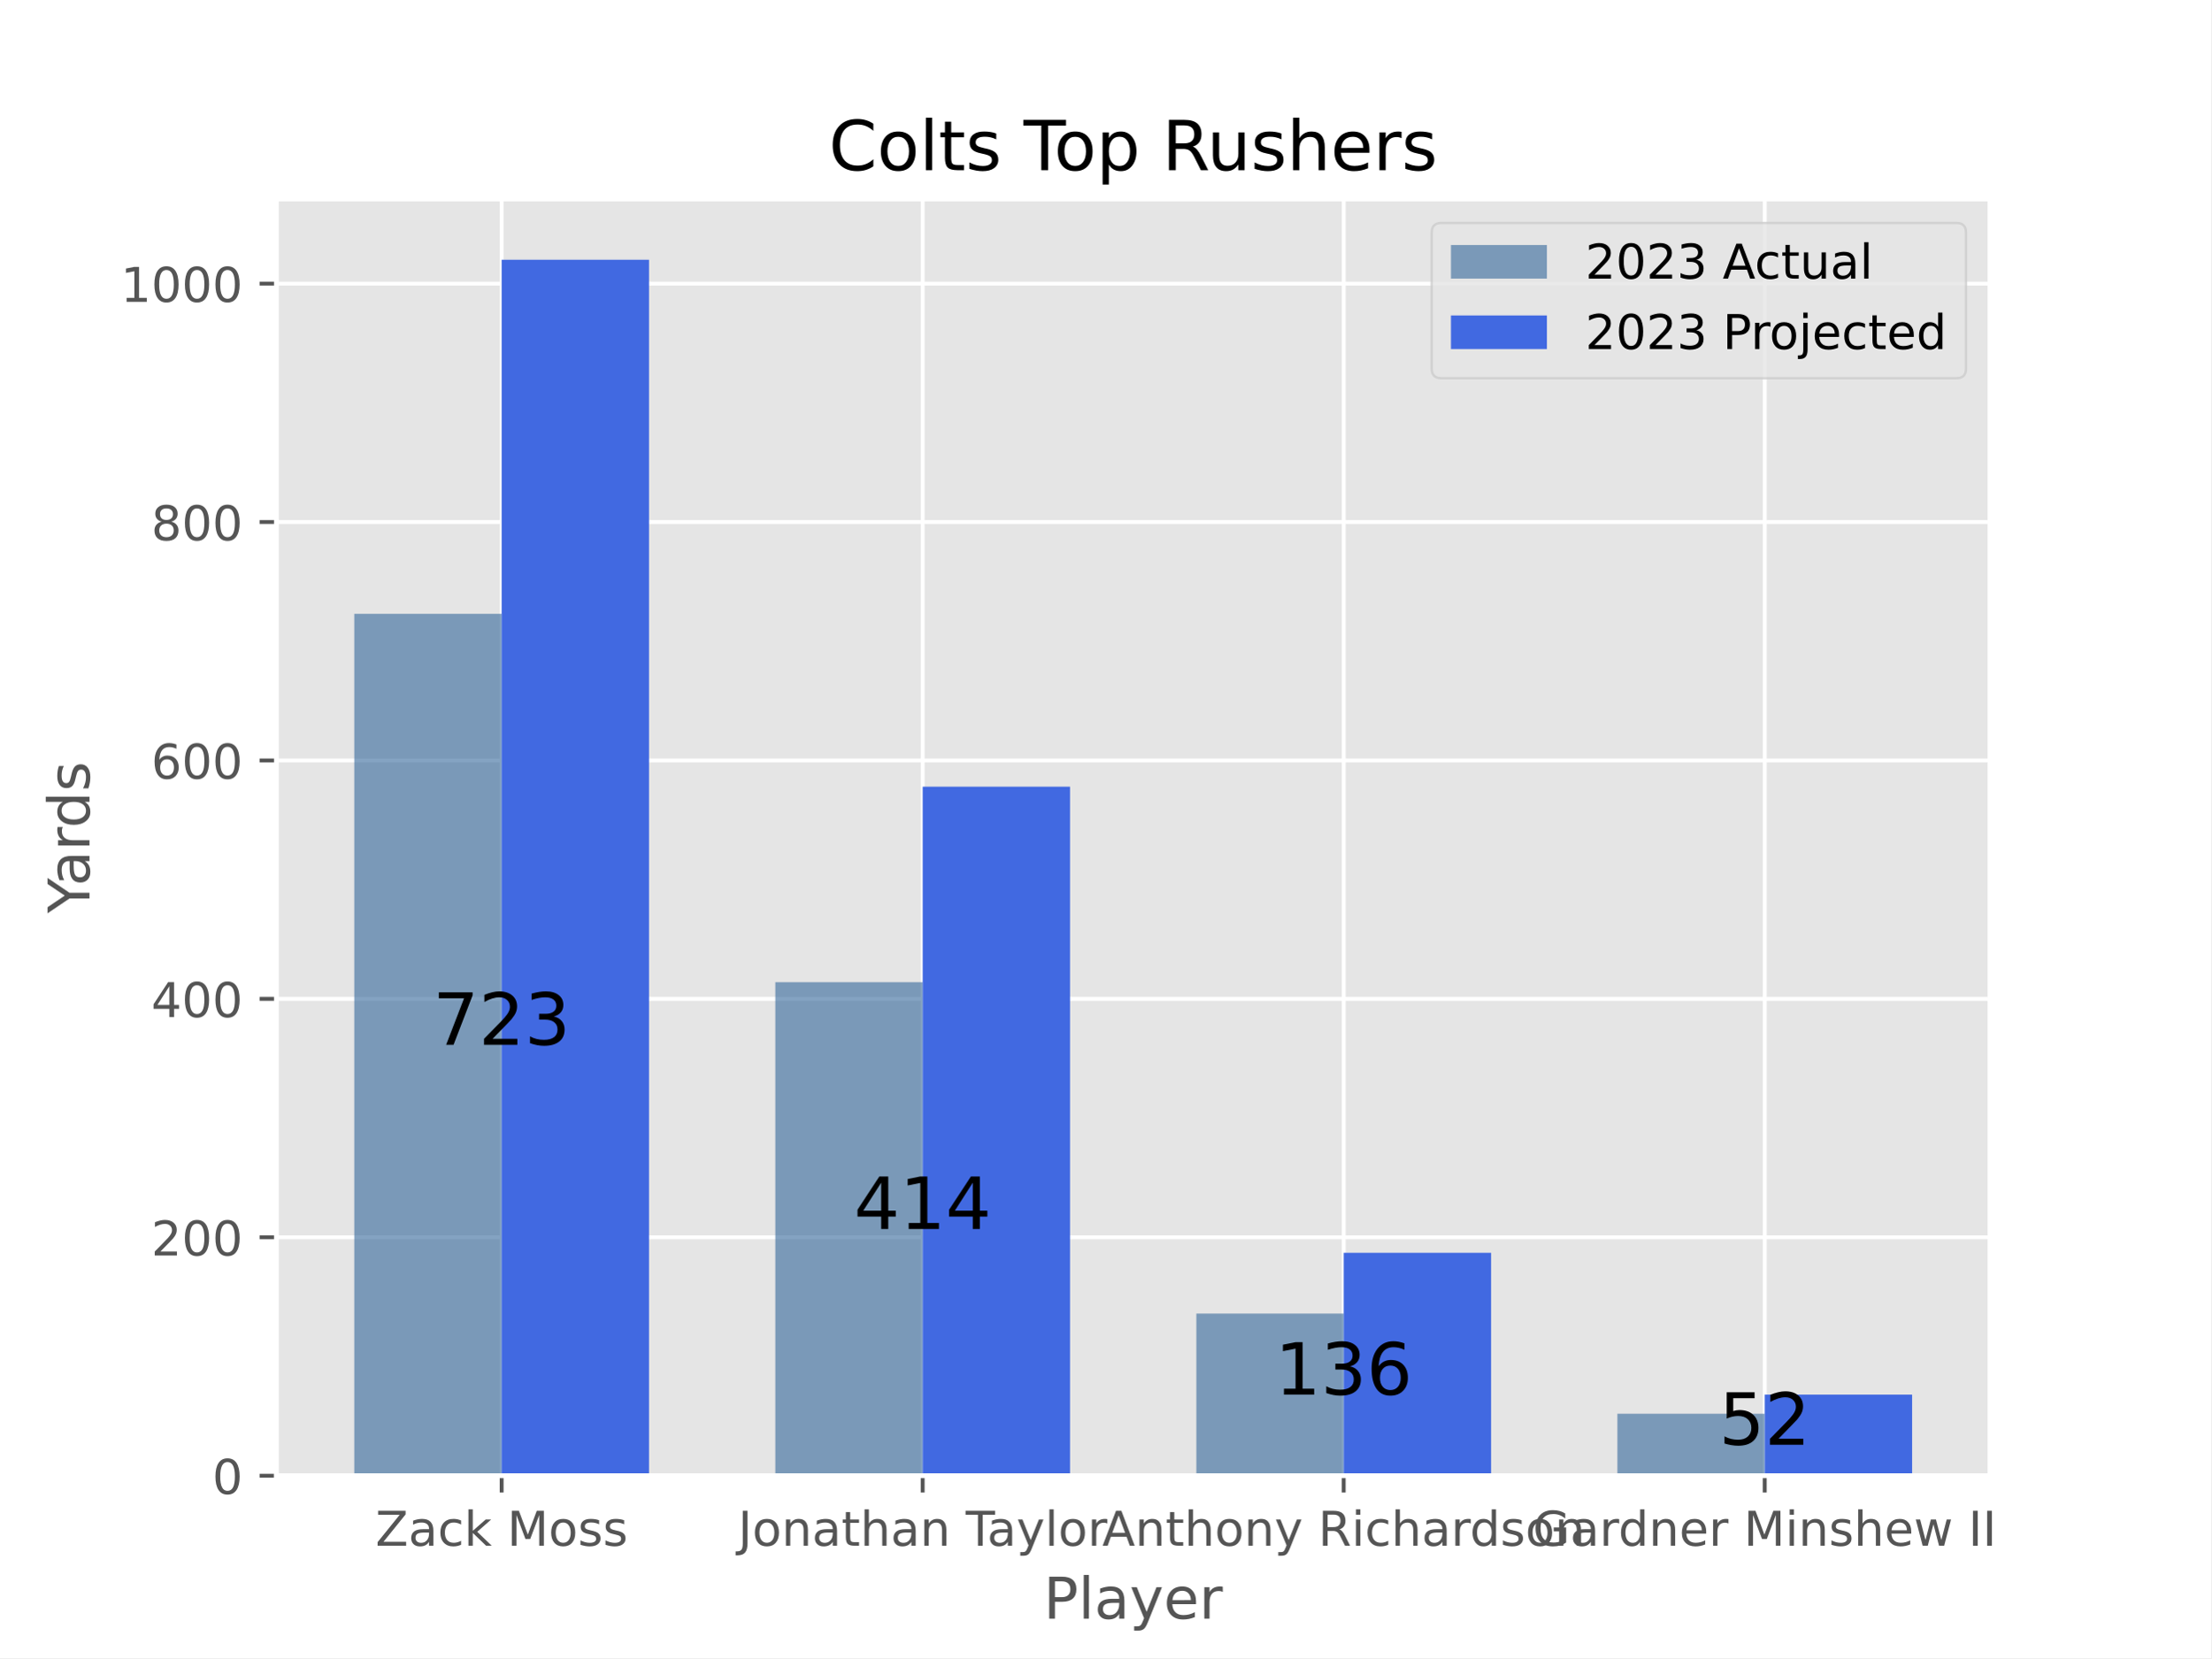
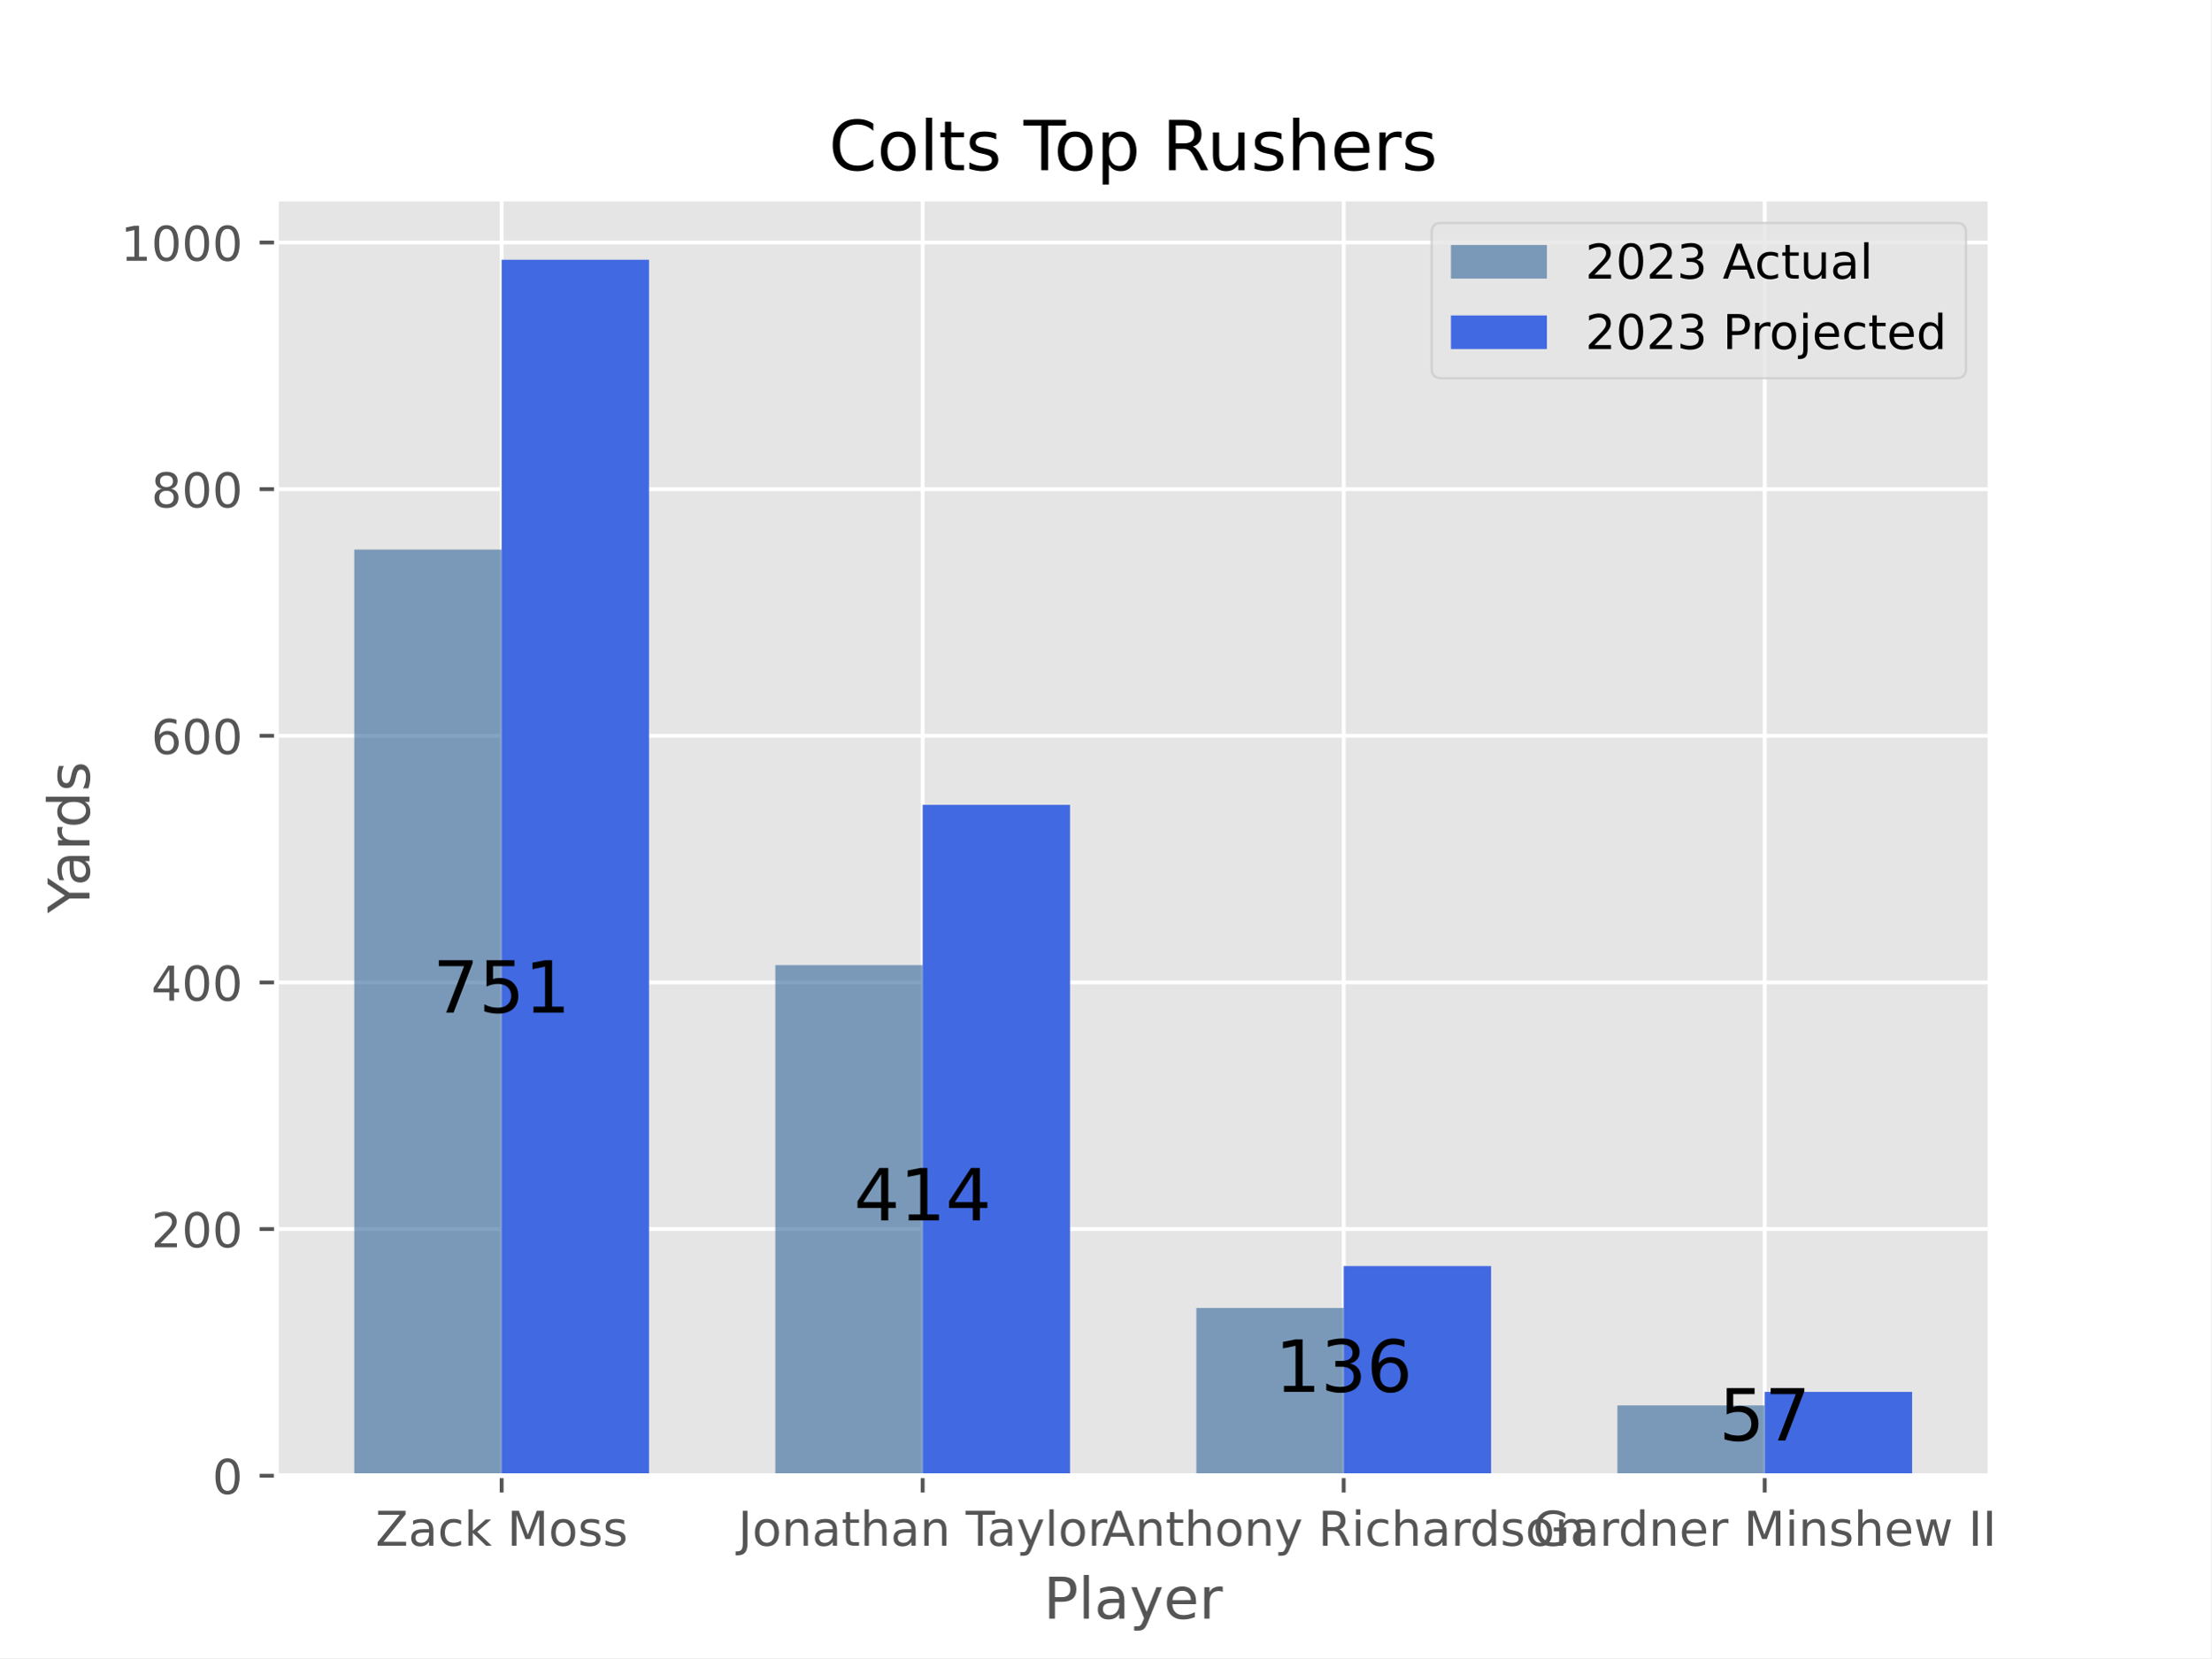
<svg xmlns="http://www.w3.org/2000/svg" xmlns:xlink="http://www.w3.org/1999/xlink" width="460.8pt" height="345.6pt" viewBox="0 0 460.8 345.6" version="1.1">
  <defs>
    <style type="text/css">*{stroke-linejoin: round; stroke-linecap: butt}</style>
  </defs>
  <g id="figure_1">
    <g id="patch_1">
      <path d="M 0 345.6  L 460.8 345.6  L 460.8 0  L 0 0  z " style="fill: #ffffff" />
    </g>
    <g id="axes_1">
      <g id="patch_2">
        <path d="M 57.6 307.584  L 414.72 307.584  L 414.72 41.472  L 57.6 41.472  z " style="fill: #e5e5e5" />
      </g>
      <g id="matplotlib.axis_1">
        <g id="xtick_1">
          <g id="line2d_1">
-             <path d="M 104.543 307.584  L 104.543 41.472  " clip-path="url(#p870a0b156d)" style="fill: none; stroke: #ffffff; stroke-width: 0.8; stroke-linecap: square" />
+             <path d="M 104.543 307.584  L 104.543 41.472  " clip-path="url(#p97c8cfe721)" style="fill: none; stroke: #ffffff; stroke-width: 0.8; stroke-linecap: square" />
          </g>
          <g id="line2d_2">
            <defs>
-               <path id="m937a2dd53e" d="M 0 0  L 0 3.5  " style="stroke: #555555; stroke-width: 0.8" />
+               <path id="m4feb26d807" d="M 0 0  L 0 3.5  " style="stroke: #555555; stroke-width: 0.8" />
            </defs>
            <g>
-               <use xlink:href="#m937a2dd53e" x="104.543" y="307.584" style="fill: #555555; stroke: #555555; stroke-width: 0.8" />
+               <use xlink:href="#m4feb26d807" x="104.543" y="307.584" style="fill: #555555; stroke: #555555; stroke-width: 0.8" />
            </g>
          </g>
          <g id="text_1">
            <g style="fill: #555555" transform="translate(78.23782 322.1824) scale(0.1 -0.1)">
              <defs>
                <path id="DejaVuSans-5a" d="M 359 4666  L 4025 4666  L 4025 4184  L 1075 531  L 4097 531  L 4097 0  L 288 0  L 288 481  L 3238 4134  L 359 4134  L 359 4666  z " transform="scale(0.015625)" />
                <path id="DejaVuSans-61" d="M 2194 1759  Q 1497 1759 1228 1600  Q 959 1441 959 1056  Q 959 750 1161 570  Q 1363 391 1709 391  Q 2188 391 2477 730  Q 2766 1069 2766 1631  L 2766 1759  L 2194 1759  z M 3341 1997  L 3341 0  L 2766 0  L 2766 531  Q 2569 213 2275 61  Q 1981 -91 1556 -91  Q 1019 -91 701 211  Q 384 513 384 1019  Q 384 1609 779 1909  Q 1175 2209 1959 2209  L 2766 2209  L 2766 2266  Q 2766 2663 2505 2880  Q 2244 3097 1772 3097  Q 1472 3097 1187 3025  Q 903 2953 641 2809  L 641 3341  Q 956 3463 1253 3523  Q 1550 3584 1831 3584  Q 2591 3584 2966 3190  Q 3341 2797 3341 1997  z " transform="scale(0.015625)" />
                <path id="DejaVuSans-63" d="M 3122 3366  L 3122 2828  Q 2878 2963 2633 3030  Q 2388 3097 2138 3097  Q 1578 3097 1268 2742  Q 959 2388 959 1747  Q 959 1106 1268 751  Q 1578 397 2138 397  Q 2388 397 2633 464  Q 2878 531 3122 666  L 3122 134  Q 2881 22 2623 -34  Q 2366 -91 2075 -91  Q 1284 -91 818 406  Q 353 903 353 1747  Q 353 2603 823 3093  Q 1294 3584 2113 3584  Q 2378 3584 2631 3529  Q 2884 3475 3122 3366  z " transform="scale(0.015625)" />
                <path id="DejaVuSans-6b" d="M 581 4863  L 1159 4863  L 1159 1991  L 2875 3500  L 3609 3500  L 1753 1863  L 3688 0  L 2938 0  L 1159 1709  L 1159 0  L 581 0  L 581 4863  z " transform="scale(0.015625)" />
                <path id="DejaVuSans-20" transform="scale(0.015625)" />
                <path id="DejaVuSans-4d" d="M 628 4666  L 1569 4666  L 2759 1491  L 3956 4666  L 4897 4666  L 4897 0  L 4281 0  L 4281 4097  L 3078 897  L 2444 897  L 1241 4097  L 1241 0  L 628 0  L 628 4666  z " transform="scale(0.015625)" />
                <path id="DejaVuSans-6f" d="M 1959 3097  Q 1497 3097 1228 2736  Q 959 2375 959 1747  Q 959 1119 1226 758  Q 1494 397 1959 397  Q 2419 397 2687 759  Q 2956 1122 2956 1747  Q 2956 2369 2687 2733  Q 2419 3097 1959 3097  z M 1959 3584  Q 2709 3584 3137 3096  Q 3566 2609 3566 1747  Q 3566 888 3137 398  Q 2709 -91 1959 -91  Q 1206 -91 779 398  Q 353 888 353 1747  Q 353 2609 779 3096  Q 1206 3584 1959 3584  z " transform="scale(0.015625)" />
                <path id="DejaVuSans-73" d="M 2834 3397  L 2834 2853  Q 2591 2978 2328 3040  Q 2066 3103 1784 3103  Q 1356 3103 1142 2972  Q 928 2841 928 2578  Q 928 2378 1081 2264  Q 1234 2150 1697 2047  L 1894 2003  Q 2506 1872 2764 1633  Q 3022 1394 3022 966  Q 3022 478 2636 193  Q 2250 -91 1575 -91  Q 1294 -91 989 -36  Q 684 19 347 128  L 347 722  Q 666 556 975 473  Q 1284 391 1588 391  Q 1994 391 2212 530  Q 2431 669 2431 922  Q 2431 1156 2273 1281  Q 2116 1406 1581 1522  L 1381 1569  Q 847 1681 609 1914  Q 372 2147 372 2553  Q 372 3047 722 3315  Q 1072 3584 1716 3584  Q 2034 3584 2315 3537  Q 2597 3491 2834 3397  z " transform="scale(0.015625)" />
              </defs>
              <use xlink:href="#DejaVuSans-5a" />
              <use xlink:href="#DejaVuSans-61" x="68.506" />
              <use xlink:href="#DejaVuSans-63" x="129.785" />
              <use xlink:href="#DejaVuSans-6b" x="184.766" />
              <use xlink:href="#DejaVuSans-20" x="242.676" />
              <use xlink:href="#DejaVuSans-4d" x="274.463" />
              <use xlink:href="#DejaVuSans-6f" x="360.742" />
              <use xlink:href="#DejaVuSans-73" x="421.924" />
              <use xlink:href="#DejaVuSans-73" x="474.023" />
            </g>
          </g>
        </g>
        <g id="xtick_2">
          <g id="line2d_3">
-             <path d="M 192.288 307.584  L 192.288 41.472  " clip-path="url(#p870a0b156d)" style="fill: none; stroke: #ffffff; stroke-width: 0.8; stroke-linecap: square" />
+             <path d="M 192.288 307.584  L 192.288 41.472  " clip-path="url(#p97c8cfe721)" style="fill: none; stroke: #ffffff; stroke-width: 0.8; stroke-linecap: square" />
          </g>
          <g id="line2d_4">
            <g>
-               <use xlink:href="#m937a2dd53e" x="192.288" y="307.584" style="fill: #555555; stroke: #555555; stroke-width: 0.8" />
+               <use xlink:href="#m4feb26d807" x="192.288" y="307.584" style="fill: #555555; stroke: #555555; stroke-width: 0.8" />
            </g>
          </g>
          <g id="text_2">
            <g style="fill: #555555" transform="translate(153.8135 322.1824) scale(0.1 -0.1)">
              <defs>
                <path id="DejaVuSans-4a" d="M 628 4666  L 1259 4666  L 1259 325  Q 1259 -519 939 -900  Q 619 -1281 -91 -1281  L -331 -1281  L -331 -750  L -134 -750  Q 284 -750 456 -515  Q 628 -281 628 325  L 628 4666  z " transform="scale(0.015625)" />
                <path id="DejaVuSans-6e" d="M 3513 2113  L 3513 0  L 2938 0  L 2938 2094  Q 2938 2591 2744 2837  Q 2550 3084 2163 3084  Q 1697 3084 1428 2787  Q 1159 2491 1159 1978  L 1159 0  L 581 0  L 581 3500  L 1159 3500  L 1159 2956  Q 1366 3272 1645 3428  Q 1925 3584 2291 3584  Q 2894 3584 3203 3211  Q 3513 2838 3513 2113  z " transform="scale(0.015625)" />
                <path id="DejaVuSans-74" d="M 1172 4494  L 1172 3500  L 2356 3500  L 2356 3053  L 1172 3053  L 1172 1153  Q 1172 725 1289 603  Q 1406 481 1766 481  L 2356 481  L 2356 0  L 1766 0  Q 1100 0 847 248  Q 594 497 594 1153  L 594 3053  L 172 3053  L 172 3500  L 594 3500  L 594 4494  L 1172 4494  z " transform="scale(0.015625)" />
                <path id="DejaVuSans-68" d="M 3513 2113  L 3513 0  L 2938 0  L 2938 2094  Q 2938 2591 2744 2837  Q 2550 3084 2163 3084  Q 1697 3084 1428 2787  Q 1159 2491 1159 1978  L 1159 0  L 581 0  L 581 4863  L 1159 4863  L 1159 2956  Q 1366 3272 1645 3428  Q 1925 3584 2291 3584  Q 2894 3584 3203 3211  Q 3513 2838 3513 2113  z " transform="scale(0.015625)" />
                <path id="DejaVuSans-54" d="M -19 4666  L 3928 4666  L 3928 4134  L 2272 4134  L 2272 0  L 1638 0  L 1638 4134  L -19 4134  L -19 4666  z " transform="scale(0.015625)" />
                <path id="DejaVuSans-79" d="M 2059 -325  Q 1816 -950 1584 -1140  Q 1353 -1331 966 -1331  L 506 -1331  L 506 -850  L 844 -850  Q 1081 -850 1212 -737  Q 1344 -625 1503 -206  L 1606 56  L 191 3500  L 800 3500  L 1894 763  L 2988 3500  L 3597 3500  L 2059 -325  z " transform="scale(0.015625)" />
                <path id="DejaVuSans-6c" d="M 603 4863  L 1178 4863  L 1178 0  L 603 0  L 603 4863  z " transform="scale(0.015625)" />
                <path id="DejaVuSans-72" d="M 2631 2963  Q 2534 3019 2420 3045  Q 2306 3072 2169 3072  Q 1681 3072 1420 2755  Q 1159 2438 1159 1844  L 1159 0  L 581 0  L 581 3500  L 1159 3500  L 1159 2956  Q 1341 3275 1631 3429  Q 1922 3584 2338 3584  Q 2397 3584 2469 3576  Q 2541 3569 2628 3553  L 2631 2963  z " transform="scale(0.015625)" />
              </defs>
              <use xlink:href="#DejaVuSans-4a" />
              <use xlink:href="#DejaVuSans-6f" x="29.492" />
              <use xlink:href="#DejaVuSans-6e" x="90.674" />
              <use xlink:href="#DejaVuSans-61" x="154.053" />
              <use xlink:href="#DejaVuSans-74" x="215.332" />
              <use xlink:href="#DejaVuSans-68" x="254.541" />
              <use xlink:href="#DejaVuSans-61" x="317.92" />
              <use xlink:href="#DejaVuSans-6e" x="379.199" />
              <use xlink:href="#DejaVuSans-20" x="442.578" />
              <use xlink:href="#DejaVuSans-54" x="474.365" />
              <use xlink:href="#DejaVuSans-61" x="518.949" />
              <use xlink:href="#DejaVuSans-79" x="580.229" />
              <use xlink:href="#DejaVuSans-6c" x="639.408" />
              <use xlink:href="#DejaVuSans-6f" x="667.191" />
              <use xlink:href="#DejaVuSans-72" x="728.373" />
            </g>
          </g>
        </g>
        <g id="xtick_3">
          <g id="line2d_5">
-             <path d="M 280.032 307.584  L 280.032 41.472  " clip-path="url(#p870a0b156d)" style="fill: none; stroke: #ffffff; stroke-width: 0.8; stroke-linecap: square" />
+             <path d="M 280.032 307.584  L 280.032 41.472  " clip-path="url(#p97c8cfe721)" style="fill: none; stroke: #ffffff; stroke-width: 0.8; stroke-linecap: square" />
          </g>
          <g id="line2d_6">
            <g>
-               <use xlink:href="#m937a2dd53e" x="280.032" y="307.584" style="fill: #555555; stroke: #555555; stroke-width: 0.8" />
+               <use xlink:href="#m4feb26d807" x="280.032" y="307.584" style="fill: #555555; stroke: #555555; stroke-width: 0.8" />
            </g>
          </g>
          <g id="text_3">
            <g style="fill: #555555" transform="translate(229.7174 322.1824) scale(0.1 -0.1)">
              <defs>
                <path id="DejaVuSans-41" d="M 2188 4044  L 1331 1722  L 3047 1722  L 2188 4044  z M 1831 4666  L 2547 4666  L 4325 0  L 3669 0  L 3244 1197  L 1141 1197  L 716 0  L 50 0  L 1831 4666  z " transform="scale(0.015625)" />
                <path id="DejaVuSans-52" d="M 2841 2188  Q 3044 2119 3236 1894  Q 3428 1669 3622 1275  L 4263 0  L 3584 0  L 2988 1197  Q 2756 1666 2539 1819  Q 2322 1972 1947 1972  L 1259 1972  L 1259 0  L 628 0  L 628 4666  L 2053 4666  Q 2853 4666 3247 4331  Q 3641 3997 3641 3322  Q 3641 2881 3436 2590  Q 3231 2300 2841 2188  z M 1259 4147  L 1259 2491  L 2053 2491  Q 2509 2491 2742 2702  Q 2975 2913 2975 3322  Q 2975 3731 2742 3939  Q 2509 4147 2053 4147  L 1259 4147  z " transform="scale(0.015625)" />
                <path id="DejaVuSans-69" d="M 603 3500  L 1178 3500  L 1178 0  L 603 0  L 603 3500  z M 603 4863  L 1178 4863  L 1178 4134  L 603 4134  L 603 4863  z " transform="scale(0.015625)" />
                <path id="DejaVuSans-64" d="M 2906 2969  L 2906 4863  L 3481 4863  L 3481 0  L 2906 0  L 2906 525  Q 2725 213 2448 61  Q 2172 -91 1784 -91  Q 1150 -91 751 415  Q 353 922 353 1747  Q 353 2572 751 3078  Q 1150 3584 1784 3584  Q 2172 3584 2448 3432  Q 2725 3281 2906 2969  z M 947 1747  Q 947 1113 1208 752  Q 1469 391 1925 391  Q 2381 391 2643 752  Q 2906 1113 2906 1747  Q 2906 2381 2643 2742  Q 2381 3103 1925 3103  Q 1469 3103 1208 2742  Q 947 2381 947 1747  z " transform="scale(0.015625)" />
              </defs>
              <use xlink:href="#DejaVuSans-41" />
              <use xlink:href="#DejaVuSans-6e" x="68.408" />
              <use xlink:href="#DejaVuSans-74" x="131.787" />
              <use xlink:href="#DejaVuSans-68" x="170.996" />
              <use xlink:href="#DejaVuSans-6f" x="234.375" />
              <use xlink:href="#DejaVuSans-6e" x="295.557" />
              <use xlink:href="#DejaVuSans-79" x="358.936" />
              <use xlink:href="#DejaVuSans-20" x="418.115" />
              <use xlink:href="#DejaVuSans-52" x="449.902" />
              <use xlink:href="#DejaVuSans-69" x="519.385" />
              <use xlink:href="#DejaVuSans-63" x="547.168" />
              <use xlink:href="#DejaVuSans-68" x="602.148" />
              <use xlink:href="#DejaVuSans-61" x="665.527" />
              <use xlink:href="#DejaVuSans-72" x="726.807" />
              <use xlink:href="#DejaVuSans-64" x="766.17" />
              <use xlink:href="#DejaVuSans-73" x="829.646" />
              <use xlink:href="#DejaVuSans-6f" x="881.746" />
              <use xlink:href="#DejaVuSans-6e" x="942.928" />
            </g>
          </g>
        </g>
        <g id="xtick_4">
          <g id="line2d_7">
-             <path d="M 367.777 307.584  L 367.777 41.472  " clip-path="url(#p870a0b156d)" style="fill: none; stroke: #ffffff; stroke-width: 0.8; stroke-linecap: square" />
+             <path d="M 367.777 307.584  L 367.777 41.472  " clip-path="url(#p97c8cfe721)" style="fill: none; stroke: #ffffff; stroke-width: 0.8; stroke-linecap: square" />
          </g>
          <g id="line2d_8">
            <g>
-               <use xlink:href="#m937a2dd53e" x="367.777" y="307.584" style="fill: #555555; stroke: #555555; stroke-width: 0.8" />
+               <use xlink:href="#m4feb26d807" x="367.777" y="307.584" style="fill: #555555; stroke: #555555; stroke-width: 0.8" />
            </g>
          </g>
          <g id="text_4">
            <g style="fill: #555555" transform="translate(319.4564 322.1824) scale(0.1 -0.1)">
              <defs>
                <path id="DejaVuSans-47" d="M 3809 666  L 3809 1919  L 2778 1919  L 2778 2438  L 4434 2438  L 4434 434  Q 4069 175 3628 42  Q 3188 -91 2688 -91  Q 1594 -91 976 548  Q 359 1188 359 2328  Q 359 3472 976 4111  Q 1594 4750 2688 4750  Q 3144 4750 3555 4637  Q 3966 4525 4313 4306  L 4313 3634  Q 3963 3931 3569 4081  Q 3175 4231 2741 4231  Q 1884 4231 1454 3753  Q 1025 3275 1025 2328  Q 1025 1384 1454 906  Q 1884 428 2741 428  Q 3075 428 3337 486  Q 3600 544 3809 666  z " transform="scale(0.015625)" />
                <path id="DejaVuSans-65" d="M 3597 1894  L 3597 1613  L 953 1613  Q 991 1019 1311 708  Q 1631 397 2203 397  Q 2534 397 2845 478  Q 3156 559 3463 722  L 3463 178  Q 3153 47 2828 -22  Q 2503 -91 2169 -91  Q 1331 -91 842 396  Q 353 884 353 1716  Q 353 2575 817 3079  Q 1281 3584 2069 3584  Q 2775 3584 3186 3129  Q 3597 2675 3597 1894  z M 3022 2063  Q 3016 2534 2758 2815  Q 2500 3097 2075 3097  Q 1594 3097 1305 2825  Q 1016 2553 972 2059  L 3022 2063  z " transform="scale(0.015625)" />
                <path id="DejaVuSans-77" d="M 269 3500  L 844 3500  L 1563 769  L 2278 3500  L 2956 3500  L 3675 769  L 4391 3500  L 4966 3500  L 4050 0  L 3372 0  L 2619 2869  L 1863 0  L 1184 0  L 269 3500  z " transform="scale(0.015625)" />
                <path id="DejaVuSans-49" d="M 628 4666  L 1259 4666  L 1259 0  L 628 0  L 628 4666  z " transform="scale(0.015625)" />
              </defs>
              <use xlink:href="#DejaVuSans-47" />
              <use xlink:href="#DejaVuSans-61" x="77.49" />
              <use xlink:href="#DejaVuSans-72" x="138.77" />
              <use xlink:href="#DejaVuSans-64" x="178.133" />
              <use xlink:href="#DejaVuSans-6e" x="241.609" />
              <use xlink:href="#DejaVuSans-65" x="304.988" />
              <use xlink:href="#DejaVuSans-72" x="366.512" />
              <use xlink:href="#DejaVuSans-20" x="407.625" />
              <use xlink:href="#DejaVuSans-4d" x="439.412" />
              <use xlink:href="#DejaVuSans-69" x="525.691" />
              <use xlink:href="#DejaVuSans-6e" x="553.475" />
              <use xlink:href="#DejaVuSans-73" x="616.854" />
              <use xlink:href="#DejaVuSans-68" x="668.953" />
              <use xlink:href="#DejaVuSans-65" x="732.332" />
              <use xlink:href="#DejaVuSans-77" x="793.855" />
              <use xlink:href="#DejaVuSans-20" x="875.643" />
              <use xlink:href="#DejaVuSans-49" x="907.43" />
              <use xlink:href="#DejaVuSans-49" x="936.922" />
            </g>
          </g>
        </g>
        <g id="text_5">
          <g style="fill: #555555" transform="translate(217.4888 337.3802) scale(0.12 -0.12)">
            <defs>
              <path id="DejaVuSans-50" d="M 1259 4147  L 1259 2394  L 2053 2394  Q 2494 2394 2734 2622  Q 2975 2850 2975 3272  Q 2975 3691 2734 3919  Q 2494 4147 2053 4147  L 1259 4147  z M 628 4666  L 2053 4666  Q 2838 4666 3239 4311  Q 3641 3956 3641 3272  Q 3641 2581 3239 2228  Q 2838 1875 2053 1875  L 1259 1875  L 1259 0  L 628 0  L 628 4666  z " transform="scale(0.015625)" />
            </defs>
            <use xlink:href="#DejaVuSans-50" />
            <use xlink:href="#DejaVuSans-6c" x="60.303" />
            <use xlink:href="#DejaVuSans-61" x="88.086" />
            <use xlink:href="#DejaVuSans-79" x="149.365" />
            <use xlink:href="#DejaVuSans-65" x="208.545" />
            <use xlink:href="#DejaVuSans-72" x="270.068" />
          </g>
        </g>
      </g>
      <g id="matplotlib.axis_2">
        <g id="ytick_1">
          <g id="line2d_9">
-             <path d="M 57.6 307.584  L 414.72 307.584  " clip-path="url(#p870a0b156d)" style="fill: none; stroke: #ffffff; stroke-width: 0.8; stroke-linecap: square" />
+             <path d="M 57.6 307.584  L 414.72 307.584  " clip-path="url(#p97c8cfe721)" style="fill: none; stroke: #ffffff; stroke-width: 0.8; stroke-linecap: square" />
          </g>
          <g id="line2d_10">
            <defs>
-               <path id="m3a9913c059" d="M 0 0  L -3.5 0  " style="stroke: #555555; stroke-width: 0.8" />
+               <path id="m225b120b59" d="M 0 0  L -3.5 0  " style="stroke: #555555; stroke-width: 0.8" />
            </defs>
            <g>
-               <use xlink:href="#m3a9913c059" x="57.6" y="307.584" style="fill: #555555; stroke: #555555; stroke-width: 0.8" />
+               <use xlink:href="#m225b120b59" x="57.6" y="307.584" style="fill: #555555; stroke: #555555; stroke-width: 0.8" />
            </g>
          </g>
          <g id="text_6">
            <g style="fill: #555555" transform="translate(44.2375 311.3832) scale(0.1 -0.1)">
              <defs>
                <path id="DejaVuSans-30" d="M 2034 4250  Q 1547 4250 1301 3770  Q 1056 3291 1056 2328  Q 1056 1369 1301 889  Q 1547 409 2034 409  Q 2525 409 2770 889  Q 3016 1369 3016 2328  Q 3016 3291 2770 3770  Q 2525 4250 2034 4250  z M 2034 4750  Q 2819 4750 3233 4129  Q 3647 3509 3647 2328  Q 3647 1150 3233 529  Q 2819 -91 2034 -91  Q 1250 -91 836 529  Q 422 1150 422 2328  Q 422 3509 836 4129  Q 1250 4750 2034 4750  z " transform="scale(0.015625)" />
              </defs>
              <use xlink:href="#DejaVuSans-30" />
            </g>
          </g>
        </g>
        <g id="ytick_2">
          <g id="line2d_11">
-             <path d="M 57.6 257.89  L 414.72 257.89  " clip-path="url(#p870a0b156d)" style="fill: none; stroke: #ffffff; stroke-width: 0.8; stroke-linecap: square" />
+             <path d="M 57.6 256.176  L 414.72 256.176  " clip-path="url(#p97c8cfe721)" style="fill: none; stroke: #ffffff; stroke-width: 0.8; stroke-linecap: square" />
          </g>
          <g id="line2d_12">
            <g>
-               <use xlink:href="#m3a9913c059" x="57.6" y="257.89" style="fill: #555555; stroke: #555555; stroke-width: 0.8" />
+               <use xlink:href="#m225b120b59" x="57.6" y="256.176" style="fill: #555555; stroke: #555555; stroke-width: 0.8" />
            </g>
          </g>
          <g id="text_7">
-             <g style="fill: #555555" transform="translate(31.5125 261.6891) scale(0.1 -0.1)">
+             <g style="fill: #555555" transform="translate(31.5125 259.9755) scale(0.1 -0.1)">
              <defs>
                <path id="DejaVuSans-32" d="M 1228 531  L 3431 531  L 3431 0  L 469 0  L 469 531  Q 828 903 1448 1529  Q 2069 2156 2228 2338  Q 2531 2678 2651 2914  Q 2772 3150 2772 3378  Q 2772 3750 2511 3984  Q 2250 4219 1831 4219  Q 1534 4219 1204 4116  Q 875 4013 500 3803  L 500 4441  Q 881 4594 1212 4672  Q 1544 4750 1819 4750  Q 2544 4750 2975 4387  Q 3406 4025 3406 3419  Q 3406 3131 3298 2873  Q 3191 2616 2906 2266  Q 2828 2175 2409 1742  Q 1991 1309 1228 531  z " transform="scale(0.015625)" />
              </defs>
              <use xlink:href="#DejaVuSans-32" />
              <use xlink:href="#DejaVuSans-30" x="63.623" />
              <use xlink:href="#DejaVuSans-30" x="127.246" />
            </g>
          </g>
        </g>
        <g id="ytick_3">
          <g id="line2d_13">
-             <path d="M 57.6 208.196  L 414.72 208.196  " clip-path="url(#p870a0b156d)" style="fill: none; stroke: #ffffff; stroke-width: 0.8; stroke-linecap: square" />
+             <path d="M 57.6 204.769  L 414.72 204.769  " clip-path="url(#p97c8cfe721)" style="fill: none; stroke: #ffffff; stroke-width: 0.8; stroke-linecap: square" />
          </g>
          <g id="line2d_14">
            <g>
-               <use xlink:href="#m3a9913c059" x="57.6" y="208.196" style="fill: #555555; stroke: #555555; stroke-width: 0.8" />
+               <use xlink:href="#m225b120b59" x="57.6" y="204.769" style="fill: #555555; stroke: #555555; stroke-width: 0.8" />
            </g>
          </g>
          <g id="text_8">
-             <g style="fill: #555555" transform="translate(31.5125 211.995) scale(0.1 -0.1)">
+             <g style="fill: #555555" transform="translate(31.5125 208.5678) scale(0.1 -0.1)">
              <defs>
                <path id="DejaVuSans-34" d="M 2419 4116  L 825 1625  L 2419 1625  L 2419 4116  z M 2253 4666  L 3047 4666  L 3047 1625  L 3713 1625  L 3713 1100  L 3047 1100  L 3047 0  L 2419 0  L 2419 1100  L 313 1100  L 313 1709  L 2253 4666  z " transform="scale(0.015625)" />
              </defs>
              <use xlink:href="#DejaVuSans-34" />
              <use xlink:href="#DejaVuSans-30" x="63.623" />
              <use xlink:href="#DejaVuSans-30" x="127.246" />
            </g>
          </g>
        </g>
        <g id="ytick_4">
          <g id="line2d_15">
-             <path d="M 57.6 158.502  L 414.72 158.502  " clip-path="url(#p870a0b156d)" style="fill: none; stroke: #ffffff; stroke-width: 0.8; stroke-linecap: square" />
+             <path d="M 57.6 153.361  L 414.72 153.361  " clip-path="url(#p97c8cfe721)" style="fill: none; stroke: #ffffff; stroke-width: 0.8; stroke-linecap: square" />
          </g>
          <g id="line2d_16">
            <g>
-               <use xlink:href="#m3a9913c059" x="57.6" y="158.502" style="fill: #555555; stroke: #555555; stroke-width: 0.8" />
+               <use xlink:href="#m225b120b59" x="57.6" y="153.361" style="fill: #555555; stroke: #555555; stroke-width: 0.8" />
            </g>
          </g>
          <g id="text_9">
-             <g style="fill: #555555" transform="translate(31.5125 162.3009) scale(0.1 -0.1)">
+             <g style="fill: #555555" transform="translate(31.5125 157.1601) scale(0.1 -0.1)">
              <defs>
                <path id="DejaVuSans-36" d="M 2113 2584  Q 1688 2584 1439 2293  Q 1191 2003 1191 1497  Q 1191 994 1439 701  Q 1688 409 2113 409  Q 2538 409 2786 701  Q 3034 994 3034 1497  Q 3034 2003 2786 2293  Q 2538 2584 2113 2584  z M 3366 4563  L 3366 3988  Q 3128 4100 2886 4159  Q 2644 4219 2406 4219  Q 1781 4219 1451 3797  Q 1122 3375 1075 2522  Q 1259 2794 1537 2939  Q 1816 3084 2150 3084  Q 2853 3084 3261 2657  Q 3669 2231 3669 1497  Q 3669 778 3244 343  Q 2819 -91 2113 -91  Q 1303 -91 875 529  Q 447 1150 447 2328  Q 447 3434 972 4092  Q 1497 4750 2381 4750  Q 2619 4750 2861 4703  Q 3103 4656 3366 4563  z " transform="scale(0.015625)" />
              </defs>
              <use xlink:href="#DejaVuSans-36" />
              <use xlink:href="#DejaVuSans-30" x="63.623" />
              <use xlink:href="#DejaVuSans-30" x="127.246" />
            </g>
          </g>
        </g>
        <g id="ytick_5">
          <g id="line2d_17">
-             <path d="M 57.6 108.808  L 414.72 108.808  " clip-path="url(#p870a0b156d)" style="fill: none; stroke: #ffffff; stroke-width: 0.8; stroke-linecap: square" />
+             <path d="M 57.6 101.953  L 414.72 101.953  " clip-path="url(#p97c8cfe721)" style="fill: none; stroke: #ffffff; stroke-width: 0.8; stroke-linecap: square" />
          </g>
          <g id="line2d_18">
            <g>
-               <use xlink:href="#m3a9913c059" x="57.6" y="108.808" style="fill: #555555; stroke: #555555; stroke-width: 0.8" />
+               <use xlink:href="#m225b120b59" x="57.6" y="101.953" style="fill: #555555; stroke: #555555; stroke-width: 0.8" />
            </g>
          </g>
          <g id="text_10">
-             <g style="fill: #555555" transform="translate(31.5125 112.6067) scale(0.1 -0.1)">
+             <g style="fill: #555555" transform="translate(31.5125 105.7524) scale(0.1 -0.1)">
              <defs>
                <path id="DejaVuSans-38" d="M 2034 2216  Q 1584 2216 1326 1975  Q 1069 1734 1069 1313  Q 1069 891 1326 650  Q 1584 409 2034 409  Q 2484 409 2743 651  Q 3003 894 3003 1313  Q 3003 1734 2745 1975  Q 2488 2216 2034 2216  z M 1403 2484  Q 997 2584 770 2862  Q 544 3141 544 3541  Q 544 4100 942 4425  Q 1341 4750 2034 4750  Q 2731 4750 3128 4425  Q 3525 4100 3525 3541  Q 3525 3141 3298 2862  Q 3072 2584 2669 2484  Q 3125 2378 3379 2068  Q 3634 1759 3634 1313  Q 3634 634 3220 271  Q 2806 -91 2034 -91  Q 1263 -91 848 271  Q 434 634 434 1313  Q 434 1759 690 2068  Q 947 2378 1403 2484  z M 1172 3481  Q 1172 3119 1398 2916  Q 1625 2713 2034 2713  Q 2441 2713 2670 2916  Q 2900 3119 2900 3481  Q 2900 3844 2670 4047  Q 2441 4250 2034 4250  Q 1625 4250 1398 4047  Q 1172 3844 1172 3481  z " transform="scale(0.015625)" />
              </defs>
              <use xlink:href="#DejaVuSans-38" />
              <use xlink:href="#DejaVuSans-30" x="63.623" />
              <use xlink:href="#DejaVuSans-30" x="127.246" />
            </g>
          </g>
        </g>
        <g id="ytick_6">
          <g id="line2d_19">
-             <path d="M 57.6 59.113  L 414.72 59.113  " clip-path="url(#p870a0b156d)" style="fill: none; stroke: #ffffff; stroke-width: 0.8; stroke-linecap: square" />
+             <path d="M 57.6 50.545  L 414.72 50.545  " clip-path="url(#p97c8cfe721)" style="fill: none; stroke: #ffffff; stroke-width: 0.8; stroke-linecap: square" />
          </g>
          <g id="line2d_20">
            <g>
-               <use xlink:href="#m3a9913c059" x="57.6" y="59.113" style="fill: #555555; stroke: #555555; stroke-width: 0.8" />
+               <use xlink:href="#m225b120b59" x="57.6" y="50.545" style="fill: #555555; stroke: #555555; stroke-width: 0.8" />
            </g>
          </g>
          <g id="text_11">
-             <g style="fill: #555555" transform="translate(25.15 62.91263) scale(0.1 -0.1)">
+             <g style="fill: #555555" transform="translate(25.15 54.34468) scale(0.1 -0.1)">
              <defs>
                <path id="DejaVuSans-31" d="M 794 531  L 1825 531  L 1825 4091  L 703 3866  L 703 4441  L 1819 4666  L 2450 4666  L 2450 531  L 3481 531  L 3481 0  L 794 0  L 794 531  z " transform="scale(0.015625)" />
              </defs>
              <use xlink:href="#DejaVuSans-31" />
              <use xlink:href="#DejaVuSans-30" x="63.623" />
              <use xlink:href="#DejaVuSans-30" x="127.246" />
              <use xlink:href="#DejaVuSans-30" x="190.869" />
            </g>
          </g>
        </g>
        <g id="text_12">
          <g style="fill: #555555" transform="translate(18.65438 190.3408) rotate(-90) scale(0.12 -0.12)">
            <defs>
              <path id="DejaVuSans-59" d="M -13 4666  L 666 4666  L 1959 2747  L 3244 4666  L 3922 4666  L 2272 2222  L 2272 0  L 1638 0  L 1638 2222  L -13 4666  z " transform="scale(0.015625)" />
            </defs>
            <use xlink:href="#DejaVuSans-59" />
            <use xlink:href="#DejaVuSans-61" x="47.334" />
            <use xlink:href="#DejaVuSans-72" x="108.613" />
            <use xlink:href="#DejaVuSans-64" x="147.977" />
            <use xlink:href="#DejaVuSans-73" x="211.453" />
          </g>
        </g>
      </g>
      <g id="patch_3">
-         <path d="M 73.833 307.584  L 104.543 307.584  L 104.543 127.94  L 73.833 127.94  z " clip-path="url(#p870a0b156d)" style="fill: #336699; fill-opacity: 0.6" />
+         <path d="M 73.833 307.584  L 104.543 307.584  L 104.543 114.548  L 73.833 114.548  z " clip-path="url(#p97c8cfe721)" style="fill: #336699; fill-opacity: 0.6" />
      </g>
      <g id="patch_4">
-         <path d="M 161.577 307.584  L 192.288 307.584  L 192.288 204.717  L 161.577 204.717  z " clip-path="url(#p870a0b156d)" style="fill: #336699; fill-opacity: 0.6" />
+         <path d="M 161.577 307.584  L 192.288 307.584  L 192.288 201.17  L 161.577 201.17  z " clip-path="url(#p97c8cfe721)" style="fill: #336699; fill-opacity: 0.6" />
      </g>
      <g id="patch_5">
-         <path d="M 249.322 307.584  L 280.032 307.584  L 280.032 273.792  L 249.322 273.792  z " clip-path="url(#p870a0b156d)" style="fill: #336699; fill-opacity: 0.6" />
+         <path d="M 249.322 307.584  L 280.032 307.584  L 280.032 272.627  L 249.322 272.627  z " clip-path="url(#p97c8cfe721)" style="fill: #336699; fill-opacity: 0.6" />
      </g>
      <g id="patch_6">
-         <path d="M 337.066 307.584  L 367.777 307.584  L 367.777 294.664  L 337.066 294.664  z " clip-path="url(#p870a0b156d)" style="fill: #336699; fill-opacity: 0.6" />
+         <path d="M 337.066 307.584  L 367.777 307.584  L 367.777 292.933  L 337.066 292.933  z " clip-path="url(#p97c8cfe721)" style="fill: #336699; fill-opacity: 0.6" />
      </g>
      <g id="patch_7">
-         <path d="M 104.543 307.584  L 135.254 307.584  L 135.254 54.144  L 104.543 54.144  z " clip-path="url(#p870a0b156d)" style="fill: #4169e1" />
+         <path d="M 104.543 307.584  L 135.254 307.584  L 135.254 54.144  L 104.543 54.144  z " clip-path="url(#p97c8cfe721)" style="fill: #4169e1" />
      </g>
      <g id="patch_8">
-         <path d="M 192.288 307.584  L 222.998 307.584  L 222.998 163.968  L 192.288 163.968  z " clip-path="url(#p870a0b156d)" style="fill: #4169e1" />
+         <path d="M 192.288 307.584  L 222.998 307.584  L 222.998 167.755  L 192.288 167.755  z " clip-path="url(#p97c8cfe721)" style="fill: #4169e1" />
      </g>
      <g id="patch_9">
-         <path d="M 280.032 307.584  L 310.743 307.584  L 310.743 261.12  L 280.032 261.12  z " clip-path="url(#p870a0b156d)" style="fill: #4169e1" />
+         <path d="M 280.032 307.584  L 310.743 307.584  L 310.743 263.887  L 280.032 263.887  z " clip-path="url(#p97c8cfe721)" style="fill: #4169e1" />
      </g>
      <g id="patch_10">
-         <path d="M 367.777 307.584  L 398.487 307.584  L 398.487 290.688  L 367.777 290.688  z " clip-path="url(#p870a0b156d)" style="fill: #4169e1" />
+         <path d="M 367.777 307.584  L 398.487 307.584  L 398.487 290.105  L 367.777 290.105  z " clip-path="url(#p97c8cfe721)" style="fill: #4169e1" />
      </g>
      <g id="patch_11">
        <path d="M 57.6 307.584  L 57.6 41.472  " style="fill: none; stroke: #ffffff; stroke-linejoin: miter; stroke-linecap: square" />
      </g>
      <g id="patch_12">
        <path d="M 414.72 307.584  L 414.72 41.472  " style="fill: none; stroke: #ffffff; stroke-linejoin: miter; stroke-linecap: square" />
      </g>
      <g id="patch_13">
        <path d="M 57.6 307.584  L 414.72 307.584  " style="fill: none; stroke: #ffffff; stroke-linejoin: miter; stroke-linecap: square" />
      </g>
      <g id="patch_14">
        <path d="M 57.6 41.472  L 414.72 41.472  " style="fill: none; stroke: #ffffff; stroke-linejoin: miter; stroke-linecap: square" />
      </g>
      <g id="text_13">
-         <g transform="translate(90.22767 217.7619) scale(0.15 -0.15)">
+         <g transform="translate(90.22767 211.066) scale(0.15 -0.15)">
          <defs>
            <path id="DejaVuSans-37" d="M 525 4666  L 3525 4666  L 3525 4397  L 1831 0  L 1172 0  L 2766 4134  L 525 4134  L 525 4666  z " transform="scale(0.015625)" />
-             <path id="DejaVuSans-33" d="M 2597 2516  Q 3050 2419 3304 2112  Q 3559 1806 3559 1356  Q 3559 666 3084 287  Q 2609 -91 1734 -91  Q 1441 -91 1130 -33  Q 819 25 488 141  L 488 750  Q 750 597 1062 519  Q 1375 441 1716 441  Q 2309 441 2620 675  Q 2931 909 2931 1356  Q 2931 1769 2642 2001  Q 2353 2234 1838 2234  L 1294 2234  L 1294 2753  L 1863 2753  Q 2328 2753 2575 2939  Q 2822 3125 2822 3475  Q 2822 3834 2567 4026  Q 2313 4219 1838 4219  Q 1578 4219 1281 4162  Q 984 4106 628 3988  L 628 4550  Q 988 4650 1302 4700  Q 1616 4750 1894 4750  Q 2613 4750 3031 4423  Q 3450 4097 3450 3541  Q 3450 3153 3228 2886  Q 3006 2619 2597 2516  z " transform="scale(0.015625)" />
+             <path id="DejaVuSans-35" d="M 691 4666  L 3169 4666  L 3169 4134  L 1269 4134  L 1269 2991  Q 1406 3038 1543 3061  Q 1681 3084 1819 3084  Q 2600 3084 3056 2656  Q 3513 2228 3513 1497  Q 3513 744 3044 326  Q 2575 -91 1722 -91  Q 1428 -91 1123 -41  Q 819 9 494 109  L 494 744  Q 775 591 1075 516  Q 1375 441 1709 441  Q 2250 441 2565 725  Q 2881 1009 2881 1497  Q 2881 1984 2565 2268  Q 2250 2553 1709 2553  Q 1456 2553 1204 2497  Q 953 2441 691 2322  L 691 4666  z " transform="scale(0.015625)" />
          </defs>
          <use xlink:href="#DejaVuSans-37" />
-           <use xlink:href="#DejaVuSans-32" x="63.623" />
-           <use xlink:href="#DejaVuSans-33" x="127.246" />
+           <use xlink:href="#DejaVuSans-35" x="63.623" />
+           <use xlink:href="#DejaVuSans-31" x="127.246" />
        </g>
      </g>
      <g id="text_14">
-         <g transform="translate(177.9721 256.1506) scale(0.15 -0.15)">
+         <g transform="translate(177.9721 254.377) scale(0.15 -0.15)">
          <use xlink:href="#DejaVuSans-34" />
          <use xlink:href="#DejaVuSans-31" x="63.623" />
          <use xlink:href="#DejaVuSans-34" x="127.246" />
        </g>
      </g>
      <g id="text_15">
-         <g transform="translate(265.7166 290.688) scale(0.15 -0.15)">
+         <g transform="translate(265.7166 290.1054) scale(0.15 -0.15)">
+           <defs>
+             <path id="DejaVuSans-33" d="M 2597 2516  Q 3050 2419 3304 2112  Q 3559 1806 3559 1356  Q 3559 666 3084 287  Q 2609 -91 1734 -91  Q 1441 -91 1130 -33  Q 819 25 488 141  L 488 750  Q 750 597 1062 519  Q 1375 441 1716 441  Q 2309 441 2620 675  Q 2931 909 2931 1356  Q 2931 1769 2642 2001  Q 2353 2234 1838 2234  L 1294 2234  L 1294 2753  L 1863 2753  Q 2328 2753 2575 2939  Q 2822 3125 2822 3475  Q 2822 3834 2567 4026  Q 2313 4219 1838 4219  Q 1578 4219 1281 4162  Q 984 4106 628 3988  L 628 4550  Q 988 4650 1302 4700  Q 1616 4750 1894 4750  Q 2613 4750 3031 4423  Q 3450 4097 3450 3541  Q 3450 3153 3228 2886  Q 3006 2619 2597 2516  z " transform="scale(0.015625)" />
+           </defs>
          <use xlink:href="#DejaVuSans-31" />
          <use xlink:href="#DejaVuSans-33" x="63.623" />
          <use xlink:href="#DejaVuSans-36" x="127.246" />
        </g>
      </g>
      <g id="text_16">
-         <g transform="translate(358.233 301.1238) scale(0.15 -0.15)">
-           <defs>
-             <path id="DejaVuSans-35" d="M 691 4666  L 3169 4666  L 3169 4134  L 1269 4134  L 1269 2991  Q 1406 3038 1543 3061  Q 1681 3084 1819 3084  Q 2600 3084 3056 2656  Q 3513 2228 3513 1497  Q 3513 744 3044 326  Q 2575 -91 1722 -91  Q 1428 -91 1123 -41  Q 819 9 494 109  L 494 744  Q 775 591 1075 516  Q 1375 441 1709 441  Q 2250 441 2565 725  Q 2881 1009 2881 1497  Q 2881 1984 2565 2268  Q 2250 2553 1709 2553  Q 1456 2553 1204 2497  Q 953 2441 691 2322  L 691 4666  z " transform="scale(0.015625)" />
-           </defs>
+         <g transform="translate(358.233 300.2584) scale(0.15 -0.15)">
          <use xlink:href="#DejaVuSans-35" />
-           <use xlink:href="#DejaVuSans-32" x="63.623" />
+           <use xlink:href="#DejaVuSans-37" x="63.623" />
        </g>
      </g>
      <g id="text_17">
        <g transform="translate(172.7303 35.472) scale(0.144 -0.144)">
          <defs>
            <path id="DejaVuSans-43" d="M 4122 4306  L 4122 3641  Q 3803 3938 3442 4084  Q 3081 4231 2675 4231  Q 1875 4231 1450 3742  Q 1025 3253 1025 2328  Q 1025 1406 1450 917  Q 1875 428 2675 428  Q 3081 428 3442 575  Q 3803 722 4122 1019  L 4122 359  Q 3791 134 3420 21  Q 3050 -91 2638 -91  Q 1578 -91 968 557  Q 359 1206 359 2328  Q 359 3453 968 4101  Q 1578 4750 2638 4750  Q 3056 4750 3426 4639  Q 3797 4528 4122 4306  z " transform="scale(0.015625)" />
            <path id="DejaVuSans-70" d="M 1159 525  L 1159 -1331  L 581 -1331  L 581 3500  L 1159 3500  L 1159 2969  Q 1341 3281 1617 3432  Q 1894 3584 2278 3584  Q 2916 3584 3314 3078  Q 3713 2572 3713 1747  Q 3713 922 3314 415  Q 2916 -91 2278 -91  Q 1894 -91 1617 61  Q 1341 213 1159 525  z M 3116 1747  Q 3116 2381 2855 2742  Q 2594 3103 2138 3103  Q 1681 3103 1420 2742  Q 1159 2381 1159 1747  Q 1159 1113 1420 752  Q 1681 391 2138 391  Q 2594 391 2855 752  Q 3116 1113 3116 1747  z " transform="scale(0.015625)" />
            <path id="DejaVuSans-75" d="M 544 1381  L 544 3500  L 1119 3500  L 1119 1403  Q 1119 906 1312 657  Q 1506 409 1894 409  Q 2359 409 2629 706  Q 2900 1003 2900 1516  L 2900 3500  L 3475 3500  L 3475 0  L 2900 0  L 2900 538  Q 2691 219 2414 64  Q 2138 -91 1772 -91  Q 1169 -91 856 284  Q 544 659 544 1381  z M 1991 3584  L 1991 3584  z " transform="scale(0.015625)" />
          </defs>
          <use xlink:href="#DejaVuSans-43" />
          <use xlink:href="#DejaVuSans-6f" x="69.824" />
          <use xlink:href="#DejaVuSans-6c" x="131.006" />
          <use xlink:href="#DejaVuSans-74" x="158.789" />
          <use xlink:href="#DejaVuSans-73" x="197.998" />
          <use xlink:href="#DejaVuSans-20" x="250.098" />
          <use xlink:href="#DejaVuSans-54" x="281.885" />
          <use xlink:href="#DejaVuSans-6f" x="325.969" />
          <use xlink:href="#DejaVuSans-70" x="387.15" />
          <use xlink:href="#DejaVuSans-20" x="450.627" />
          <use xlink:href="#DejaVuSans-52" x="482.414" />
          <use xlink:href="#DejaVuSans-75" x="547.396" />
          <use xlink:href="#DejaVuSans-73" x="610.775" />
          <use xlink:href="#DejaVuSans-68" x="662.875" />
          <use xlink:href="#DejaVuSans-65" x="726.254" />
          <use xlink:href="#DejaVuSans-72" x="787.777" />
          <use xlink:href="#DejaVuSans-73" x="828.891" />
        </g>
      </g>
      <g id="legend_1">
        <g id="patch_15">
          <path d="M 300.381 78.828  L 407.72 78.828  Q 409.72 78.828 409.72 76.828  L 409.72 48.472  Q 409.72 46.472 407.72 46.472  L 300.381 46.472  Q 298.381 46.472 298.381 48.472  L 298.381 76.828  Q 298.381 78.828 300.381 78.828  z " style="fill: #e5e5e5; opacity: 0.8; stroke: #cccccc; stroke-width: 0.5; stroke-linejoin: miter" />
        </g>
        <g id="patch_16">
          <path d="M 302.381 58.07  L 322.381 58.07  L 322.381 51.07  L 302.381 51.07  z " style="fill: #336699; fill-opacity: 0.6" />
        </g>
        <g id="text_18">
          <g transform="translate(330.3809 58.07044) scale(0.1 -0.1)">
            <use xlink:href="#DejaVuSans-32" />
            <use xlink:href="#DejaVuSans-30" x="63.623" />
            <use xlink:href="#DejaVuSans-32" x="127.246" />
            <use xlink:href="#DejaVuSans-33" x="190.869" />
            <use xlink:href="#DejaVuSans-20" x="254.492" />
            <use xlink:href="#DejaVuSans-41" x="286.279" />
            <use xlink:href="#DejaVuSans-63" x="352.938" />
            <use xlink:href="#DejaVuSans-74" x="407.918" />
            <use xlink:href="#DejaVuSans-75" x="447.127" />
            <use xlink:href="#DejaVuSans-61" x="510.506" />
            <use xlink:href="#DejaVuSans-6c" x="571.785" />
          </g>
        </g>
        <g id="patch_17">
          <path d="M 302.381 72.749  L 322.381 72.749  L 322.381 65.749  L 302.381 65.749  z " style="fill: #4169e1" />
        </g>
        <g id="text_19">
          <g transform="translate(330.3809 72.74856) scale(0.1 -0.1)">
            <defs>
              <path id="DejaVuSans-6a" d="M 603 3500  L 1178 3500  L 1178 -63  Q 1178 -731 923 -1031  Q 669 -1331 103 -1331  L -116 -1331  L -116 -844  L 38 -844  Q 366 -844 484 -692  Q 603 -541 603 -63  L 603 3500  z M 603 4863  L 1178 4863  L 1178 4134  L 603 4134  L 603 4863  z " transform="scale(0.015625)" />
            </defs>
            <use xlink:href="#DejaVuSans-32" />
            <use xlink:href="#DejaVuSans-30" x="63.623" />
            <use xlink:href="#DejaVuSans-32" x="127.246" />
            <use xlink:href="#DejaVuSans-33" x="190.869" />
            <use xlink:href="#DejaVuSans-20" x="254.492" />
            <use xlink:href="#DejaVuSans-50" x="286.279" />
            <use xlink:href="#DejaVuSans-72" x="344.832" />
            <use xlink:href="#DejaVuSans-6f" x="383.695" />
            <use xlink:href="#DejaVuSans-6a" x="444.877" />
            <use xlink:href="#DejaVuSans-65" x="472.66" />
            <use xlink:href="#DejaVuSans-63" x="534.184" />
            <use xlink:href="#DejaVuSans-74" x="589.164" />
            <use xlink:href="#DejaVuSans-65" x="628.373" />
            <use xlink:href="#DejaVuSans-64" x="689.896" />
          </g>
        </g>
      </g>
    </g>
  </g>
  <defs>
-     <clipPath id="p870a0b156d">
+     <clipPath id="p97c8cfe721">
      <rect x="57.6" y="41.472" width="357.12" height="266.112" />
    </clipPath>
  </defs>
</svg>
